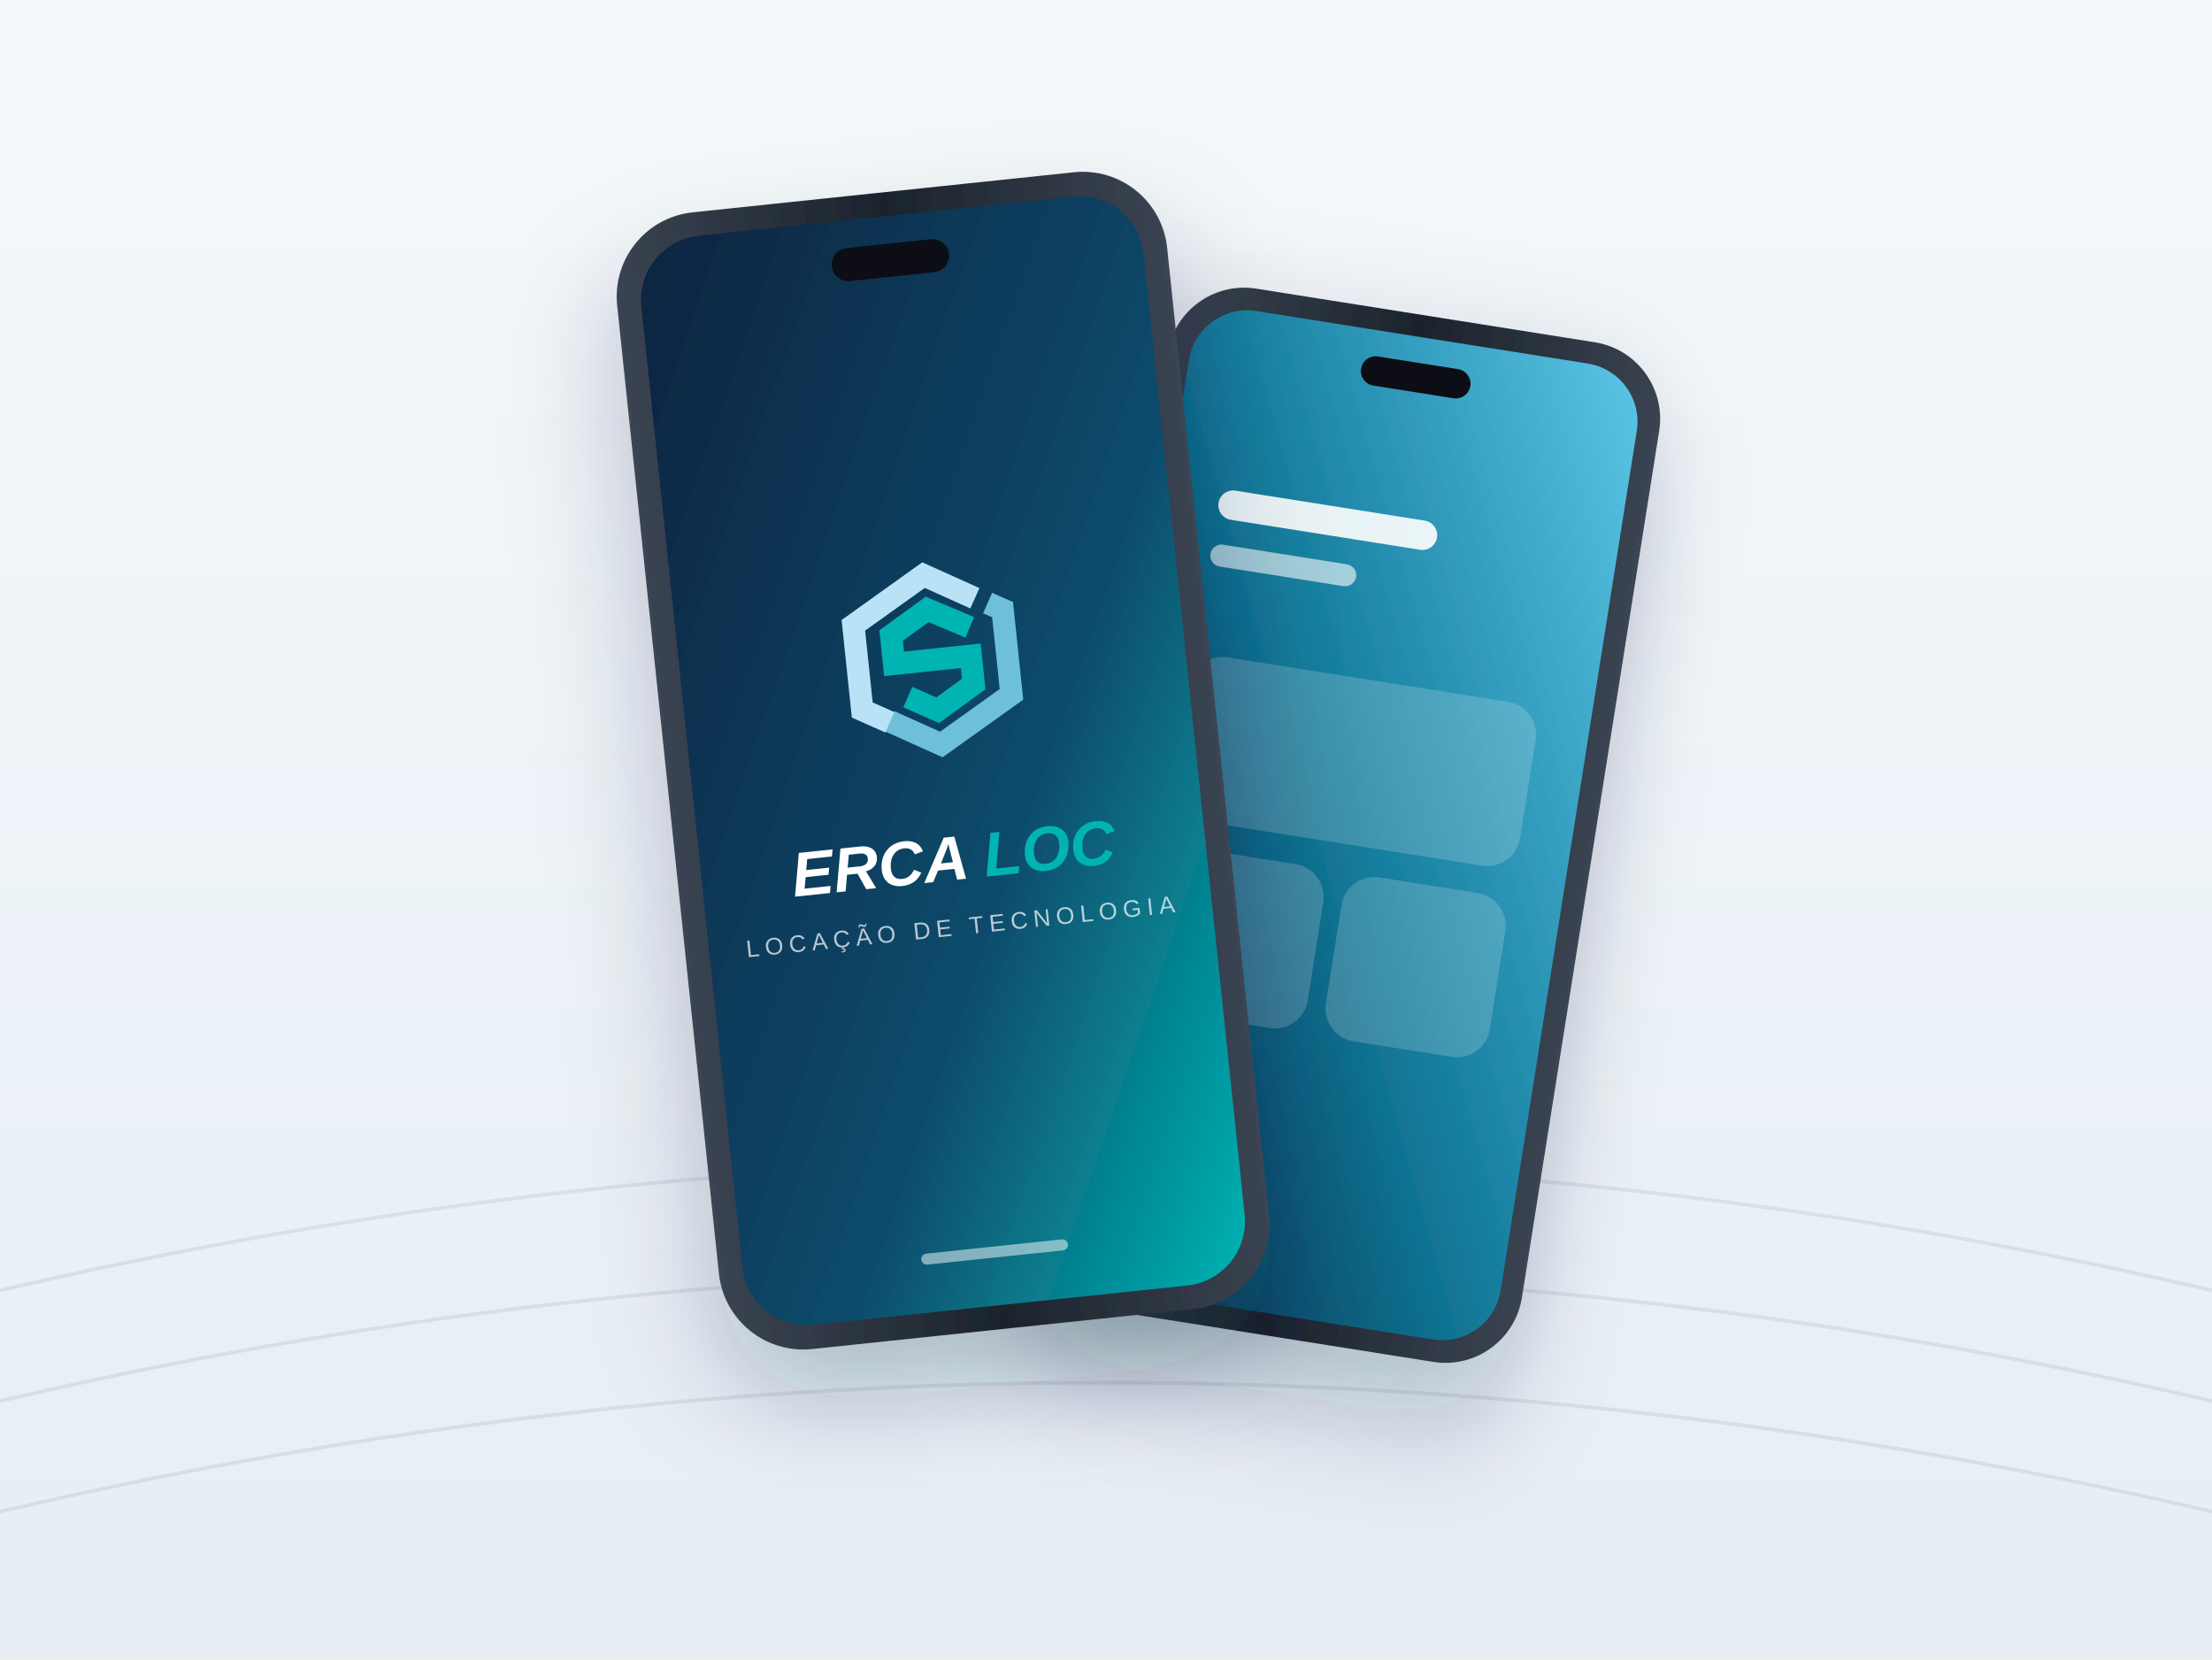
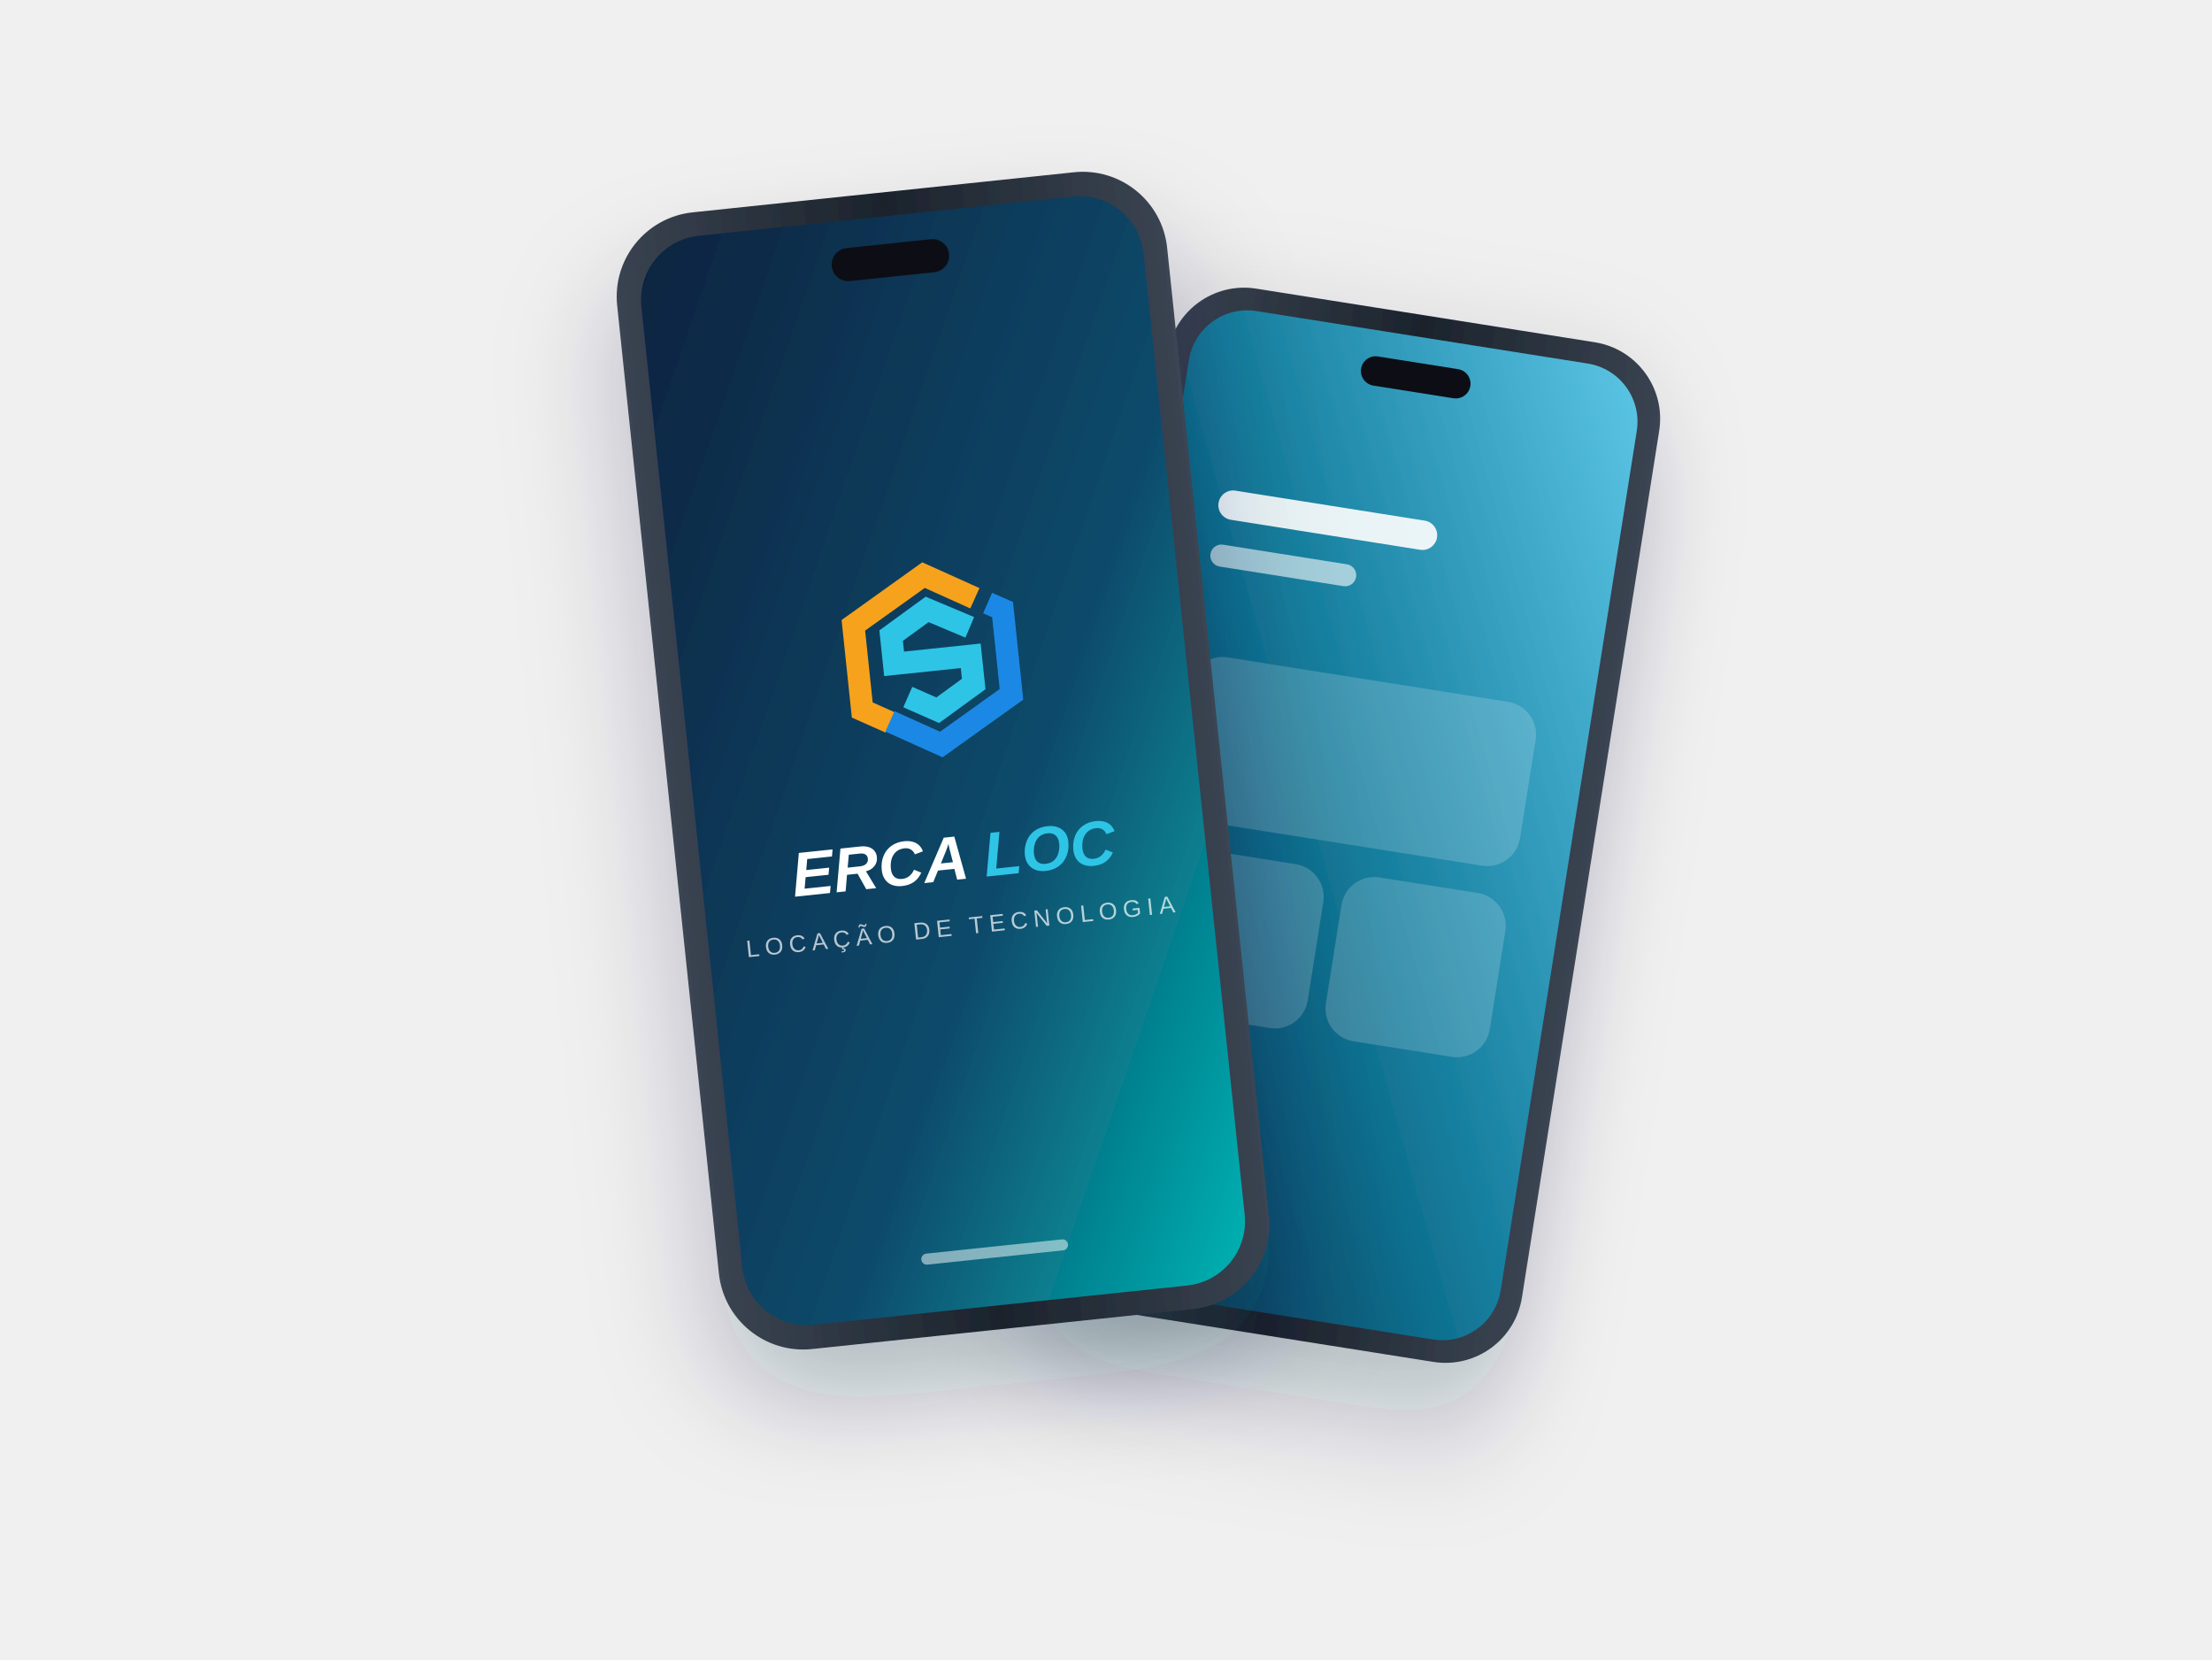
<svg xmlns="http://www.w3.org/2000/svg" viewBox="0 0 1200 900">
  <defs>
    <linearGradient id="bg" x1="0" y1="0" x2="0" y2="1">
      <stop offset="0" stop-color="#f4f8fb" />
      <stop offset="1" stop-color="#e6eef4" />
    </linearGradient>
    <linearGradient id="tela1" x1="0" y1="0" x2="1" y2="1">
      <stop offset="0" stop-color="#0B2340" />
      <stop offset=".6" stop-color="#0d4a6b" />
      <stop offset="1" stop-color="#00B4B3" />
    </linearGradient>
    <linearGradient id="tela2" x1="1" y1="0" x2="0" y2="1">
      <stop offset="0" stop-color="#5cc6e6" />
      <stop offset=".5" stop-color="#127a9a" />
      <stop offset="1" stop-color="#0B2340" />
    </linearGradient>
    <linearGradient id="corpo" x1="0" y1="0" x2="1" y2="0">
      <stop offset="0" stop-color="#3a4452" />
      <stop offset=".5" stop-color="#1c232c" />
      <stop offset="1" stop-color="#3a4452" />
    </linearGradient>
    <filter id="sombra" x="-30%" y="-30%" width="160%" height="160%">
      <feDropShadow dx="0" dy="30" stdDeviation="30" flood-color="#0B2340" flood-opacity=".25" />
    </filter>
  </defs>
-   <rect width="1200" height="900" fill="url(#bg)" />
-   <g fill="none" stroke="#0B2340" stroke-opacity=".08" stroke-width="2">
-     <path d="M0 700 Q600 560 1200 700" />
-     <path d="M0 760 Q600 620 1200 760" />
-     <path d="M0 820 Q600 680 1200 820" />
-   </g>
  <g transform="translate(640 150) rotate(9)" filter="url(#sombra)">
    <rect width="270" height="560" rx="42" fill="url(#corpo)" />
    <rect x="12" y="12" width="246" height="536" rx="32" fill="url(#tela2)" />
    <rect x="105" y="26" width="60" height="16" rx="8" fill="#0b0f14" />
    <g fill="#fff" fill-opacity=".9">
      <rect x="40" y="110" width="120" height="16" rx="8" />
      <rect x="40" y="140" width="80" height="12" rx="6" fill-opacity=".6" />
    </g>
    <g fill="#fff" fill-opacity=".18">
      <rect x="40" y="200" width="190" height="90" rx="18" />
      <rect x="40" y="305" width="90" height="90" rx="18" />
      <rect x="140" y="305" width="90" height="90" rx="18" />
    </g>
  </g>
  <g transform="translate(330 120) rotate(-6)" filter="url(#sombra)">
    <rect width="300" height="620" rx="46" fill="url(#corpo)" />
    <rect x="13" y="13" width="274" height="594" rx="35" fill="url(#tela1)" />
    <rect x="118" y="28" width="64" height="18" rx="9" fill="#0b0f14" />
    <g transform="translate(95 200) scale(1.1)" fill="none" stroke-width="11">
-       <path d="M74 22 L50 8 L13 29 L13 71 L26 78.5" stroke="#b9e2f7" />
-       <path d="M26 78 L50 92 L87 71 L87 29 L80 25" stroke="#7fd6ef" opacity=".85" />
-       <path d="M70 36 L50 25 L31 36 L31 50 L50 50 L69 50 L69 64 L50 75 L36 67" stroke="#00B4B3" />
+       <path d="M74 22 L50 8 L13 29 L13 71 L26 78.5" stroke="#F7A21B" />
+       <path d="M26 78 L50 92 L87 71 L87 29 L80 25" stroke="#1E88E5" />
+       <path d="M70 36 L50 25 L31 36 L31 50 L50 50 L69 50 L69 64 L50 75 L36 67" stroke="#2EC4E6" />
    </g>
    <g font-family="Arial, Helvetica, sans-serif" font-style="italic" font-weight="800" font-size="34" text-anchor="middle">
-       <text x="150" y="375" fill="#fff">ERCA <tspan fill="#00B4B3">LOC</tspan>
+       <text x="150" y="375" fill="#fff">ERCA <tspan fill="#2EC4E6">LOC</tspan>
      </text>
    </g>
    <text x="150" y="405" fill="#fff" fill-opacity=".7" font-family="Arial, Helvetica, sans-serif" font-size="13" letter-spacing="3" text-anchor="middle">LOCAÇÃO DE TECNOLOGIA</text>
    <rect x="110" y="575" width="80" height="6" rx="3" fill="#fff" fill-opacity=".5" />
  </g>
</svg>
